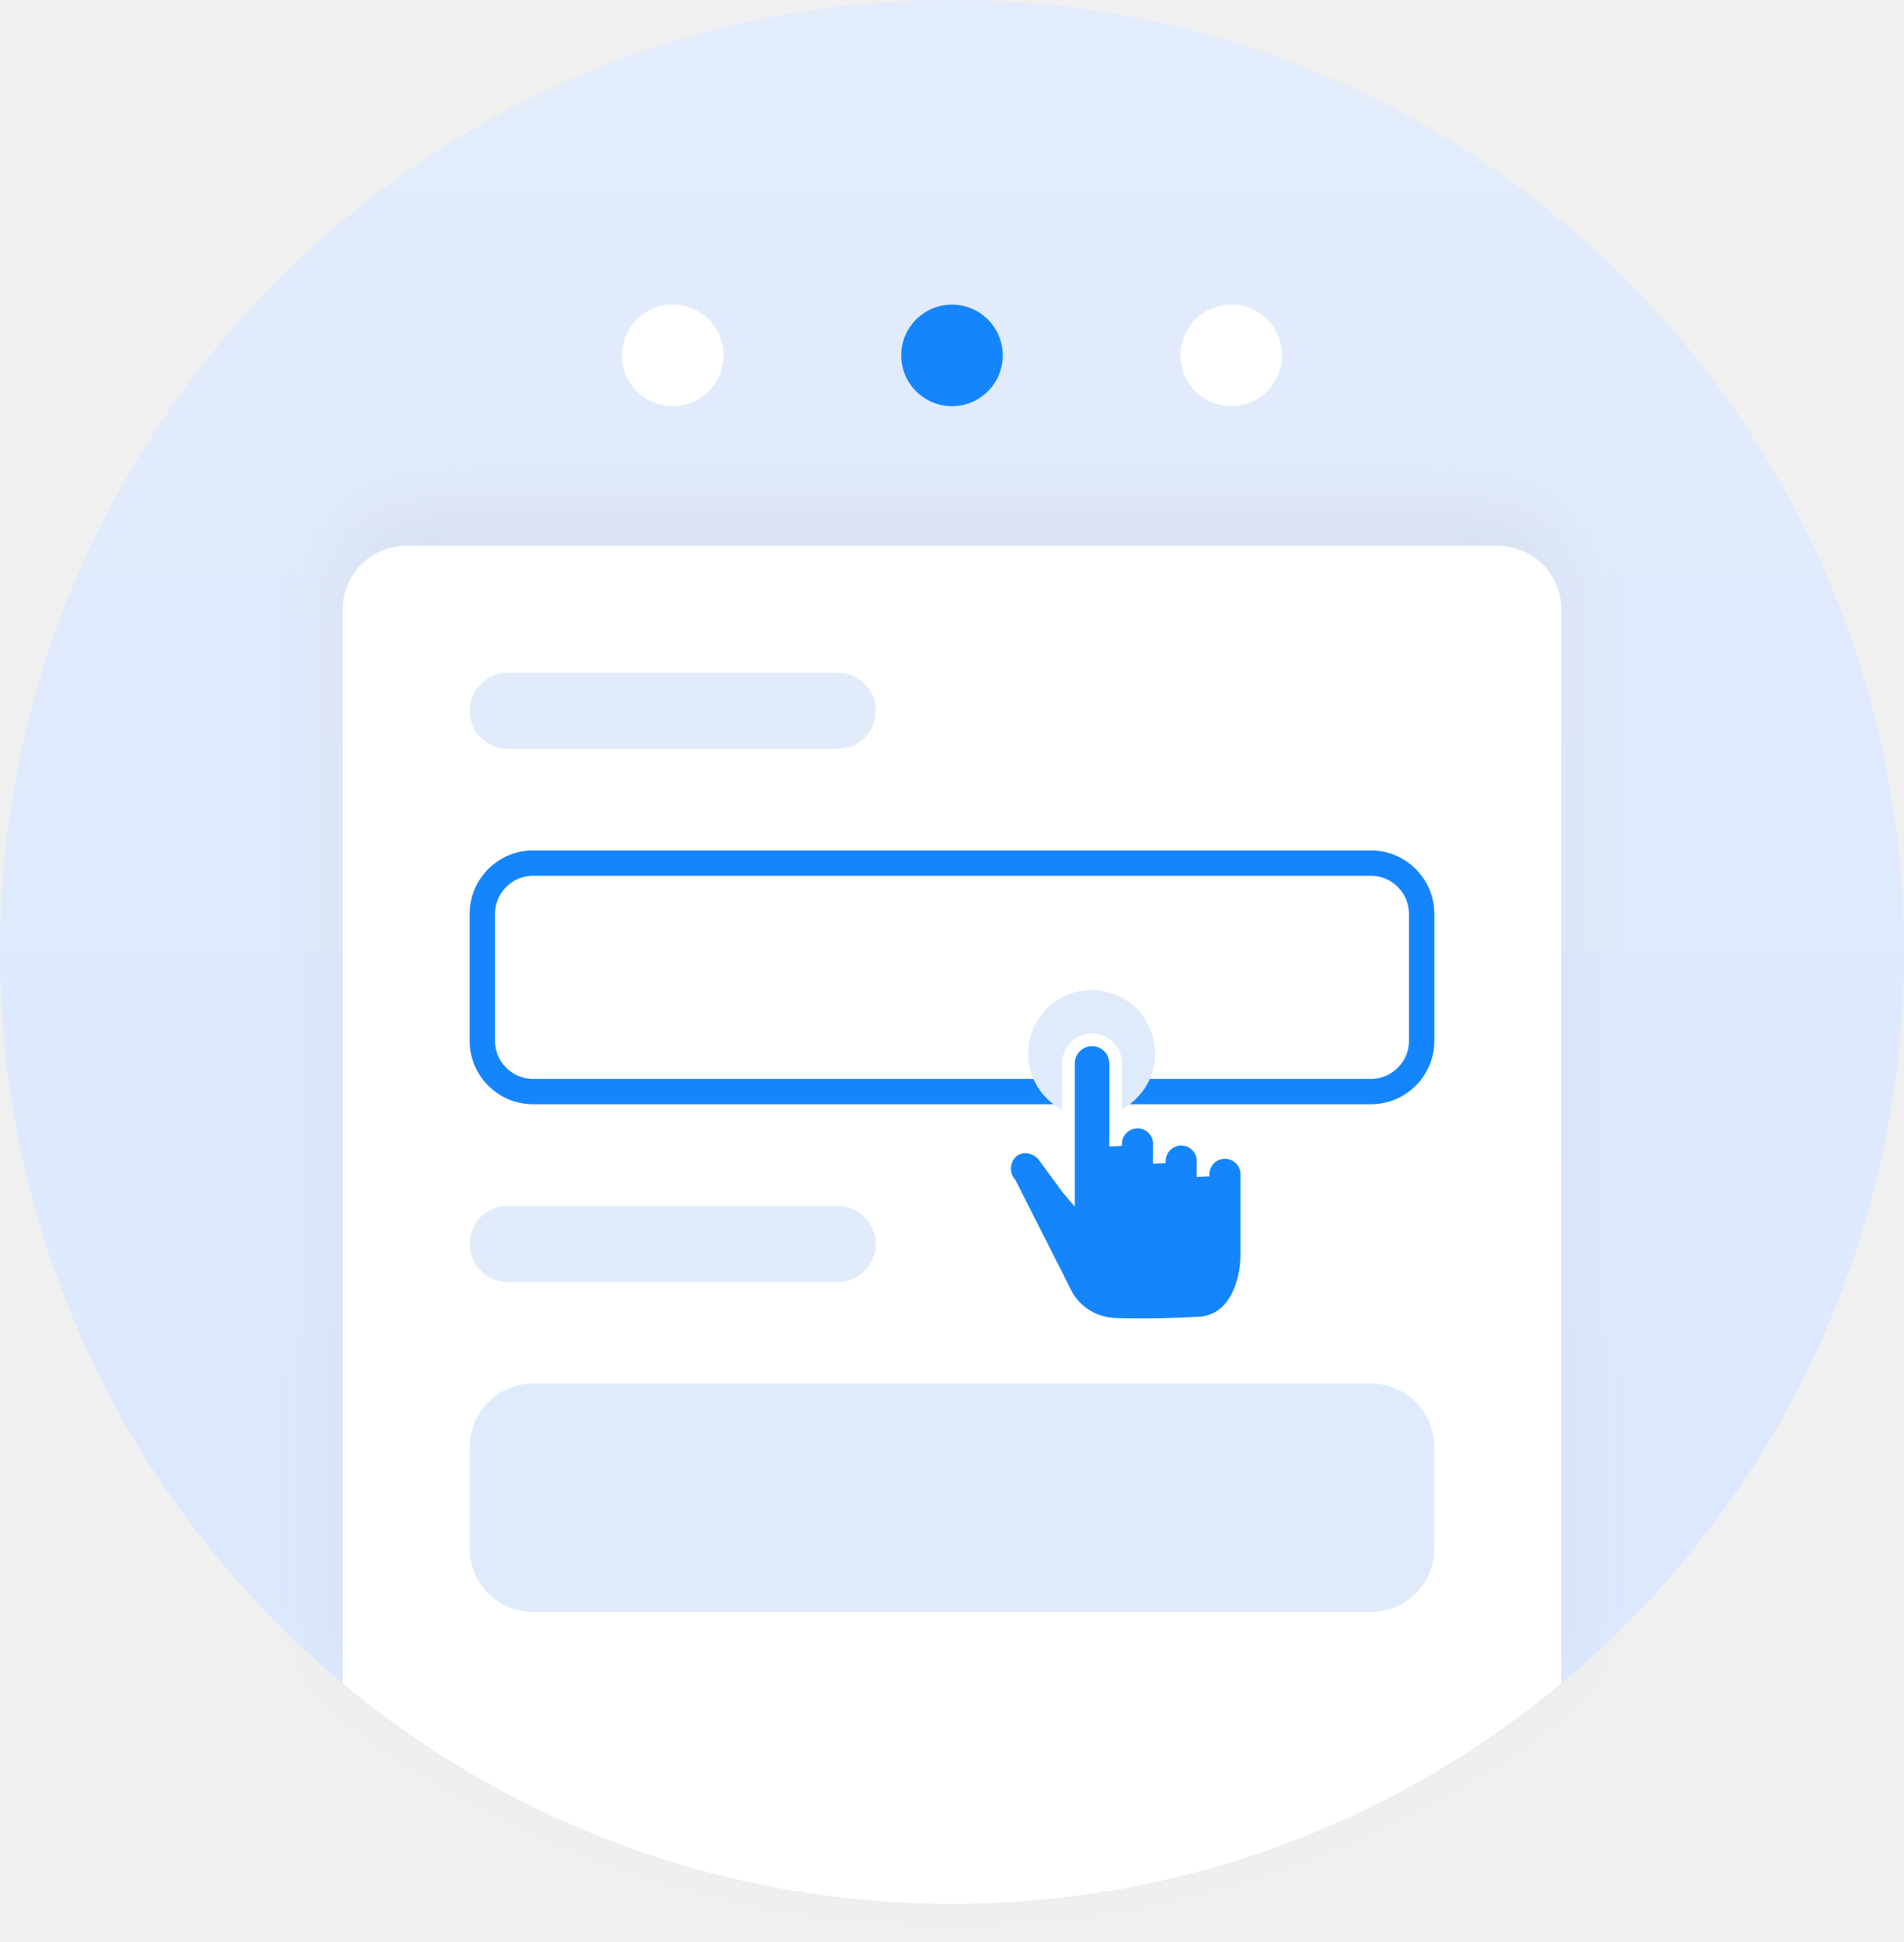
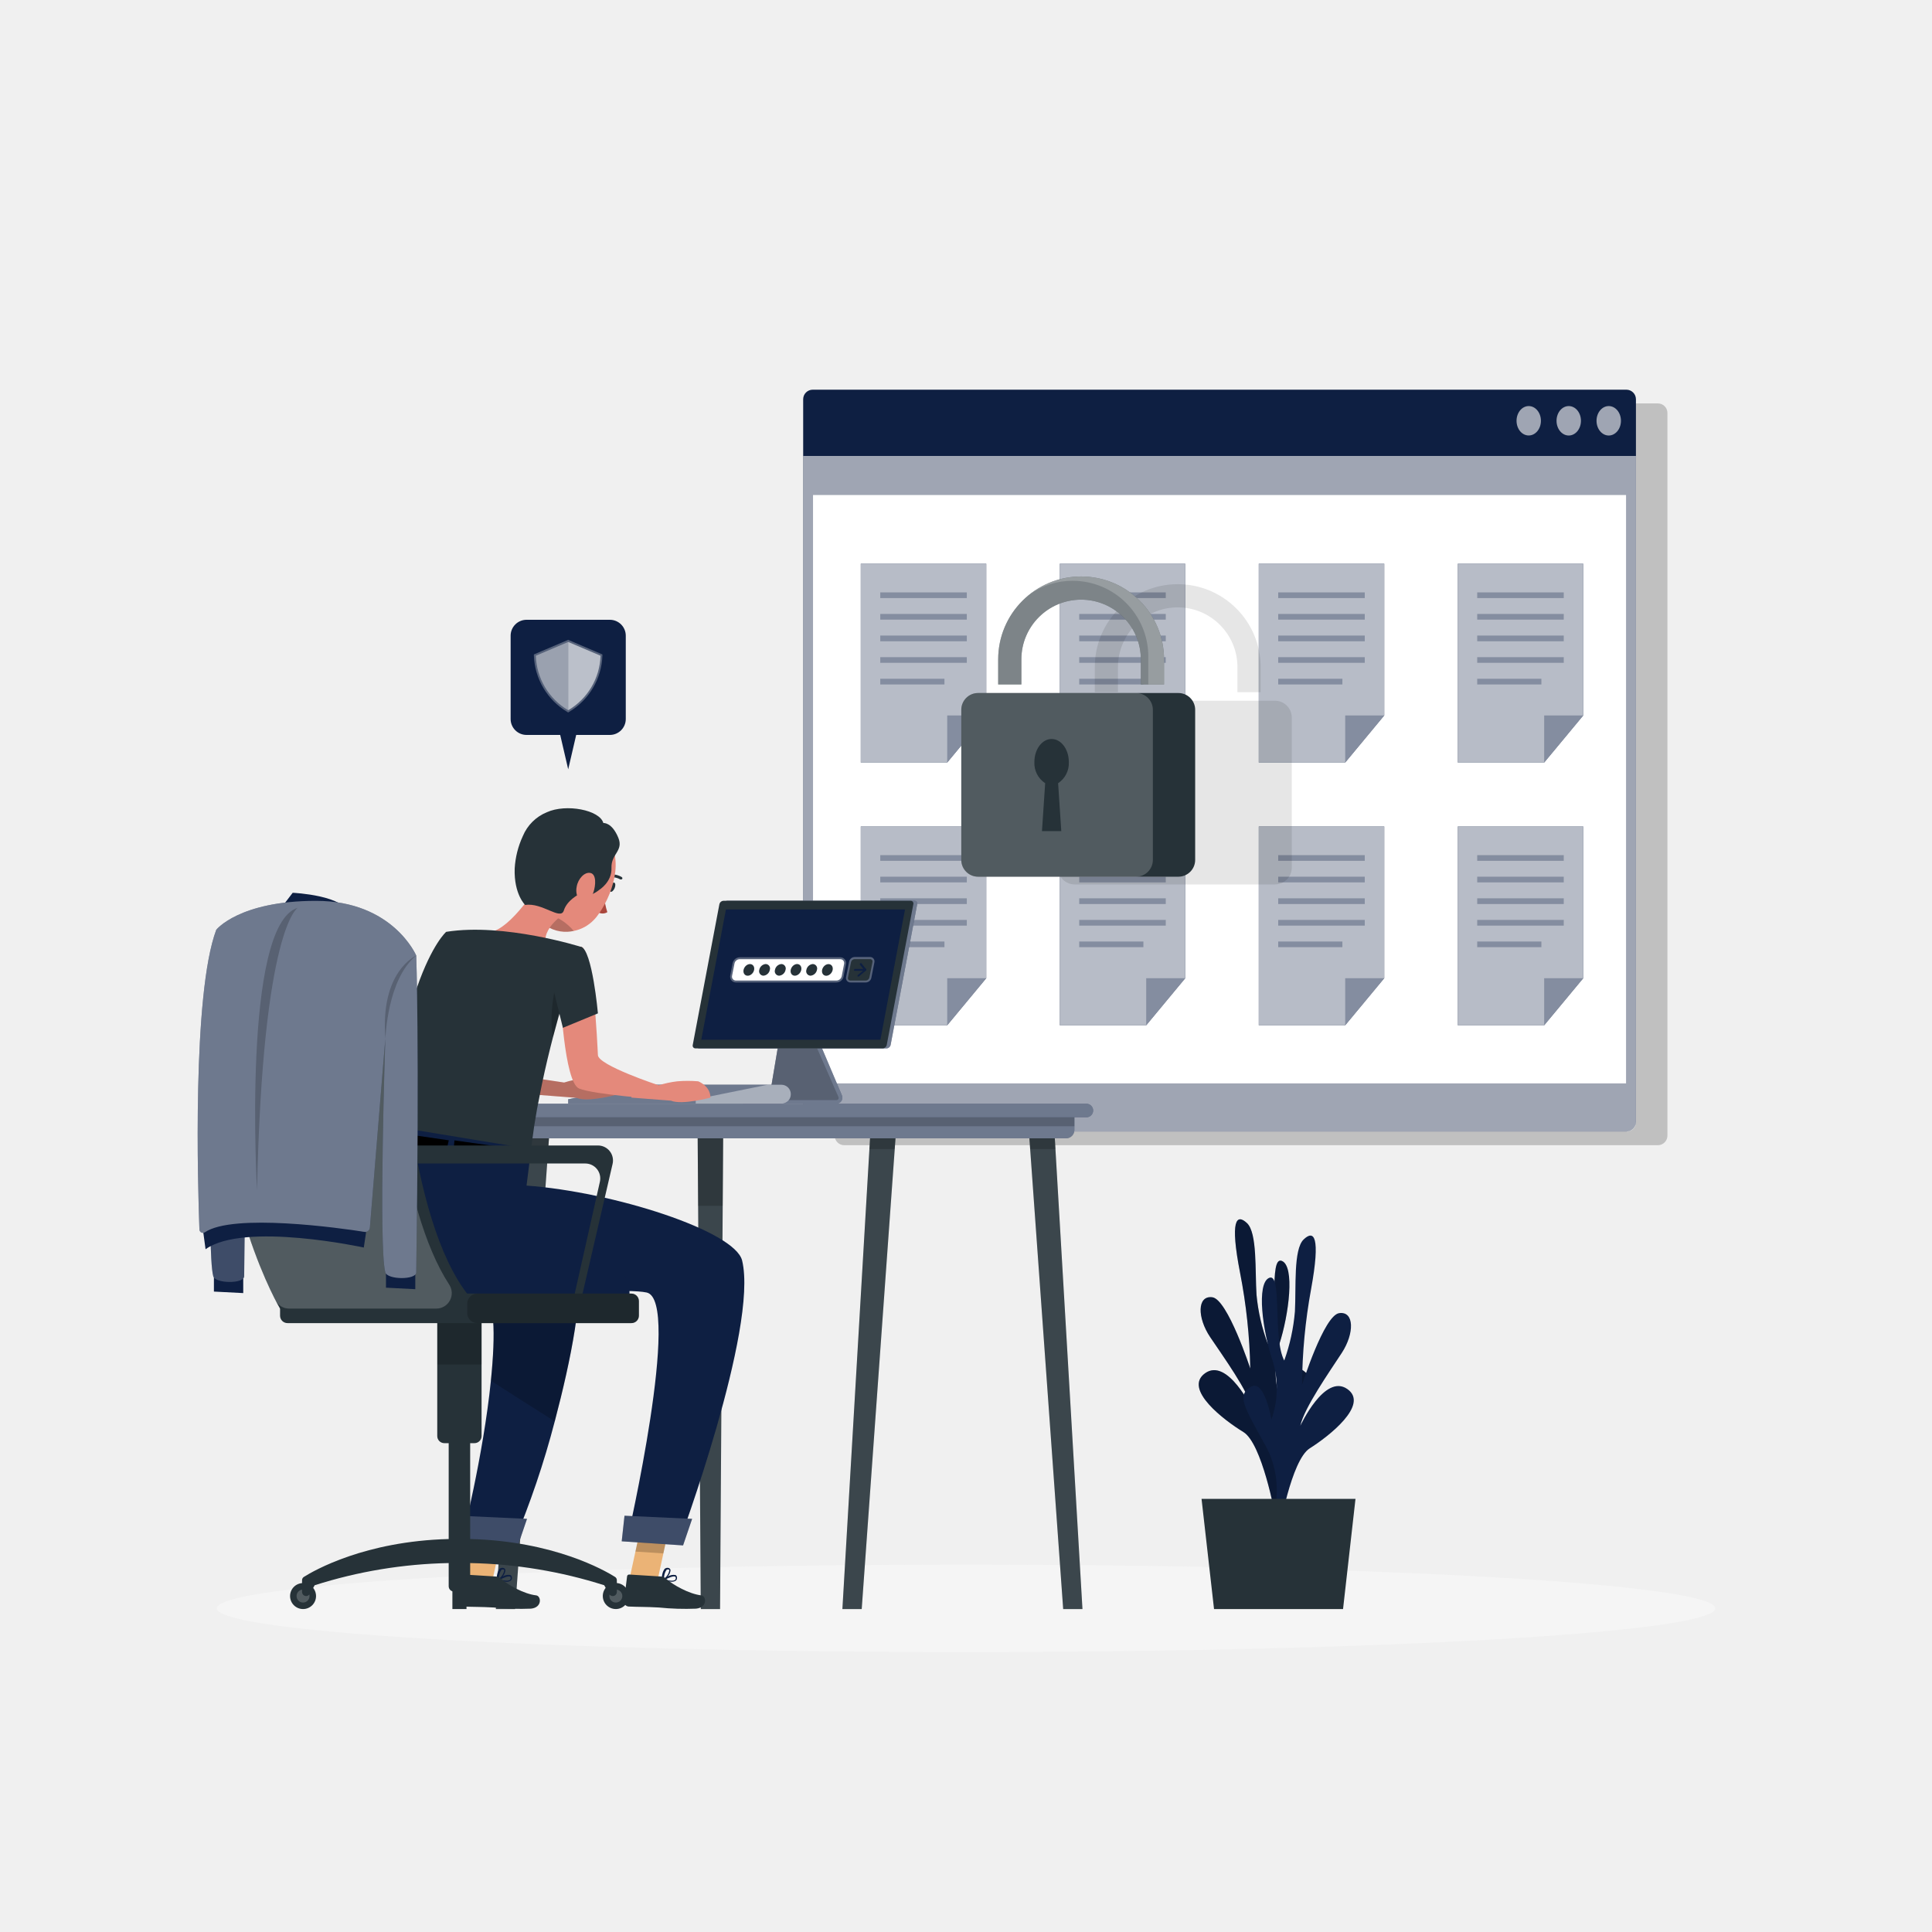
- <svg xmlns="http://www.w3.org/2000/svg" width="150" height="153" viewBox="0 0 150 153" fill="none">
-   <path d="M75 150C116.421 150 150 116.421 150 75C150 33.579 116.421 0 75 0C33.579 0 0 33.579 0 75C0 116.421 33.579 150 75 150Z" fill="url(#paint0_linear_1_259)" />
-   <g filter="url(#filter0_d_1_259)">
-     <mask id="mask0_1_259" style="mask-type:alpha" maskUnits="userSpaceOnUse" x="0" y="0" width="150" height="150">
-       <path d="M75 150C116.421 150 150 116.421 150 75C150 33.579 116.421 0 75 0C33.579 0 0 33.579 0 75C0 116.421 33.579 150 75 150Z" fill="url(#paint1_linear_1_259)" />
-     </mask>
-     <g mask="url(#mask0_1_259)">
-       <path d="M118 43H32C29.239 43 27 45.239 27 48V153C27 155.761 29.239 158 32 158H118C120.761 158 123 155.761 123 153V48C123 45.239 120.761 43 118 43Z" fill="white" />
+ <svg xmlns="http://www.w3.org/2000/svg" viewBox="0 0 500 500">
+   <g id="freepik--Shadow--inject-41">
+     <ellipse id="freepik--path--inject-41" cx="250" cy="416.24" rx="193.89" ry="11.32" style="fill:#f5f5f5" />
+   </g>
+   <g id="freepik--Plant--inject-41">
+     <path d="M332.47,391.23s-5-10.8.7-21.46,7.3-13.16,3.7-15.34S331.6,363,331.6,363a24,24,0,0,1-.53-15.07c2.51-7.71,4.09-20.26.66-21.61s-.65,15.66-3.63,21.46a49.82,49.82,0,0,1-2.91-12.64c-.41-6.19.23-16.08-2.48-18.61s-4.44-.79-1.78,12.88a142.9,142.9,0,0,1,2.64,24.76s-5.87-17.92-9.82-18.44-3.94,5.28-.56,10.31,9.89,14.05,10.95,18.69c0,0-6.45-13.48-12.25-9.35s5.05,12.28,9.89,15.22,8.2,21.39,8.2,21.39Z" style="fill:#0E1F42" />
+     <path d="M332.47,391.23s-5-10.8.7-21.46,7.3-13.16,3.7-15.34S331.6,363,331.6,363a24,24,0,0,1-.53-15.07c2.51-7.71,4.09-20.26.66-21.61s-.65,15.66-3.63,21.46a49.82,49.82,0,0,1-2.91-12.64c-.41-6.19.23-16.08-2.48-18.61s-4.44-.79-1.78,12.88a142.9,142.9,0,0,1,2.64,24.76s-5.87-17.92-9.82-18.44-3.94,5.28-.56,10.31,9.89,14.05,10.95,18.69c0,0-6.45-13.48-12.25-9.35s5.05,12.28,9.89,15.22,8.2,21.39,8.2,21.39Z" style="opacity:0.2;isolation:isolate" />
+     <path d="M328.56,395.66s4.82-10.88-1-21.44-7.46-13.06-3.88-15.29,5.36,8.44,5.36,8.44a24,24,0,0,0,.35-15.08c-2.6-7.66-4.33-20.19-.91-21.59s.84,15.65,3.88,21.4a49.65,49.65,0,0,0,2.76-12.69c.34-6.19-.42-16.07,2.26-18.64s4.43-.85,1.93,12.85a142.37,142.37,0,0,0-2.34,24.8s5.66-18,9.6-18.58,4,5.22.68,10.3-9.71,14.2-10.73,18.85c0,0,6.29-13.58,12.14-9.53s-4.9,12.35-9.7,15.37-7.94,21.51-7.94,21.51Z" style="fill:#0E1F42" />
+     <polygon points="350.8 387.91 310.96 387.91 314.19 416.42 347.58 416.42 350.8 387.91" style="fill:#263238" />
+   </g>
+   <g id="freepik--Window--inject-41">
+     <rect x="216.01" y="104.4" width="215.52" height="191.98" rx="2.48" style="opacity:0.2;isolation:isolate" />
+     <rect x="207.86" y="100.85" width="215.52" height="191.98" rx="2.48" style="fill:#0E1F42" />
+     <path d="M207.86,118V290.36a2.3,2.3,0,0,0,2,2.48H421.32a2.3,2.3,0,0,0,2.06-2.48V118Z" style="fill:#fff;opacity:0.6" />
+     <rect x="210.41" y="128.11" width="210.41" height="152.27" style="fill:#fff" />
+     <ellipse cx="416.34" cy="108.9" rx="3.16" ry="3.81" style="fill:#fff;opacity:0.6" />
+     <ellipse cx="405.99" cy="108.9" rx="3.16" ry="3.81" style="fill:#fff;opacity:0.6" />
+     <path d="M398.79,108.9c0,2.1-1.41,3.8-3.16,3.8s-3.15-1.7-3.15-3.8,1.41-3.81,3.15-3.81S398.79,106.79,398.79,108.9Z" style="fill:#fff;opacity:0.6" />
+     <polygon points="255.24 145.89 255.24 185.16 245.14 197.34 222.77 197.34 222.77 145.89 255.24 145.89" style="fill:#0E1F42" />
+     <polygon points="255.24 145.89 255.24 185.16 245.14 197.34 222.77 197.34 222.77 145.89 255.24 145.89" style="fill:#fff;opacity:0.7" />
+     <polygon points="255.24 185.16 245.14 197.34 245.14 185.16 255.24 185.16" style="fill:#0E1F42;opacity:0.3" />
+     <rect x="227.81" y="153.31" width="22.4" height="1.47" style="fill:#0E1F42;opacity:0.3" />
+     <rect x="227.81" y="158.89" width="22.4" height="1.47" style="fill:#0E1F42;opacity:0.3" />
+     <rect x="227.81" y="164.48" width="22.4" height="1.48" style="fill:#0E1F42;opacity:0.3" />
+     <rect x="227.81" y="170.07" width="22.4" height="1.47" style="fill:#0E1F42;opacity:0.3" />
+     <rect x="227.81" y="175.66" width="16.61" height="1.48" style="fill:#0E1F42;opacity:0.3" />
+     <polygon points="306.74 145.89 306.74 185.16 296.64 197.34 274.27 197.34 274.27 145.89 306.74 145.89" style="fill:#0E1F42" />
+     <polygon points="306.74 145.89 306.74 185.16 296.64 197.34 274.27 197.34 274.27 145.89 306.74 145.89" style="fill:#fff;opacity:0.7" />
+     <polygon points="306.74 185.16 296.64 197.34 296.64 185.16 306.74 185.16" style="fill:#0E1F42;opacity:0.3" />
+     <rect x="279.3" y="153.31" width="22.4" height="1.47" style="fill:#0E1F42;opacity:0.3" />
+     <rect x="279.3" y="158.89" width="22.4" height="1.47" style="fill:#0E1F42;opacity:0.3" />
+     <rect x="279.3" y="164.48" width="22.4" height="1.48" style="fill:#0E1F42;opacity:0.3" />
+     <rect x="279.3" y="170.07" width="22.4" height="1.47" style="fill:#0E1F42;opacity:0.3" />
+     <rect x="279.3" y="175.66" width="16.61" height="1.48" style="fill:#0E1F42;opacity:0.3" />
+     <polygon points="358.24 145.89 358.24 185.16 348.14 197.34 325.77 197.34 325.77 145.89 358.24 145.89" style="fill:#0E1F42" />
+     <polygon points="358.24 145.89 358.24 185.16 348.14 197.34 325.77 197.34 325.77 145.89 358.24 145.89" style="fill:#fff;opacity:0.7" />
+     <polygon points="358.24 185.16 348.14 197.34 348.14 185.16 358.24 185.16" style="fill:#0E1F42;opacity:0.3" />
+     <rect x="330.8" y="153.31" width="22.4" height="1.47" style="fill:#0E1F42;opacity:0.3" />
+     <rect x="330.8" y="158.89" width="22.4" height="1.47" style="fill:#0E1F42;opacity:0.3" />
+     <rect x="330.8" y="164.48" width="22.4" height="1.48" style="fill:#0E1F42;opacity:0.3" />
+     <rect x="330.8" y="170.07" width="22.4" height="1.47" style="fill:#0E1F42;opacity:0.3" />
+     <rect x="330.8" y="175.66" width="16.61" height="1.48" style="fill:#0E1F42;opacity:0.3" />
+     <polygon points="409.74 145.89 409.74 185.16 399.63 197.34 377.27 197.34 377.27 145.89 409.74 145.89" style="fill:#0E1F42" />
+     <polygon points="409.74 145.89 409.74 185.16 399.63 197.34 377.27 197.34 377.27 145.89 409.74 145.89" style="fill:#fff;opacity:0.7" />
+     <polygon points="409.74 185.16 399.63 197.34 399.63 185.16 409.74 185.16" style="fill:#0E1F42;opacity:0.3" />
+     <rect x="382.3" y="153.31" width="22.4" height="1.47" style="fill:#0E1F42;opacity:0.3" />
+     <rect x="382.3" y="158.89" width="22.4" height="1.47" style="fill:#0E1F42;opacity:0.3" />
+     <rect x="382.3" y="164.48" width="22.4" height="1.48" style="fill:#0E1F42;opacity:0.3" />
+     <rect x="382.3" y="170.07" width="22.4" height="1.47" style="fill:#0E1F42;opacity:0.3" />
+     <rect x="382.3" y="175.66" width="16.61" height="1.48" style="fill:#0E1F42;opacity:0.3" />
+     <polygon points="255.24 213.89 255.24 253.16 245.14 265.34 222.77 265.34 222.77 213.89 255.24 213.89" style="fill:#0E1F42" />
+     <polygon points="255.24 213.89 255.24 253.16 245.14 265.34 222.77 265.34 222.77 213.89 255.24 213.89" style="fill:#fff;opacity:0.7" />
+     <polygon points="255.24 253.16 245.14 265.34 245.14 253.16 255.24 253.16" style="fill:#0E1F42;opacity:0.3" />
+     <rect x="227.81" y="221.31" width="22.4" height="1.47" style="fill:#0E1F42;opacity:0.3" />
+     <rect x="227.81" y="226.89" width="22.4" height="1.47" style="fill:#0E1F42;opacity:0.3" />
+     <rect x="227.81" y="232.48" width="22.4" height="1.48" style="fill:#0E1F42;opacity:0.3" />
+     <rect x="227.81" y="238.07" width="22.4" height="1.48" style="fill:#0E1F42;opacity:0.3" />
+     <rect x="227.81" y="243.66" width="16.61" height="1.47" style="fill:#0E1F42;opacity:0.3" />
+     <polygon points="306.74 213.89 306.74 253.16 296.64 265.34 274.27 265.34 274.27 213.89 306.74 213.89" style="fill:#0E1F42" />
+     <polygon points="306.74 213.89 306.74 253.16 296.64 265.34 274.27 265.34 274.27 213.89 306.74 213.89" style="fill:#fff;opacity:0.7" />
+     <polygon points="306.74 253.16 296.64 265.34 296.64 253.16 306.74 253.16" style="fill:#0E1F42;opacity:0.3" />
+     <rect x="279.3" y="221.31" width="22.4" height="1.47" style="fill:#0E1F42;opacity:0.3" />
+     <rect x="279.3" y="226.89" width="22.4" height="1.47" style="fill:#0E1F42;opacity:0.3" />
+     <rect x="279.3" y="232.48" width="22.4" height="1.48" style="fill:#0E1F42;opacity:0.3" />
+     <rect x="279.3" y="238.07" width="22.4" height="1.48" style="fill:#0E1F42;opacity:0.3" />
+     <rect x="279.3" y="243.66" width="16.61" height="1.47" style="fill:#0E1F42;opacity:0.3" />
+     <polygon points="358.24 213.89 358.24 253.16 348.14 265.34 325.77 265.34 325.77 213.89 358.24 213.89" style="fill:#0E1F42" />
+     <polygon points="358.24 213.89 358.24 253.16 348.14 265.34 325.77 265.34 325.77 213.89 358.24 213.89" style="fill:#fff;opacity:0.7" />
+     <polygon points="358.24 253.16 348.14 265.34 348.14 253.16 358.24 253.16" style="fill:#0E1F42;opacity:0.3" />
+     <rect x="330.8" y="221.31" width="22.4" height="1.47" style="fill:#0E1F42;opacity:0.3" />
+     <rect x="330.8" y="226.89" width="22.4" height="1.47" style="fill:#0E1F42;opacity:0.3" />
+     <rect x="330.8" y="232.48" width="22.4" height="1.48" style="fill:#0E1F42;opacity:0.3" />
+     <rect x="330.8" y="238.07" width="22.4" height="1.48" style="fill:#0E1F42;opacity:0.3" />
+     <rect x="330.8" y="243.66" width="16.61" height="1.47" style="fill:#0E1F42;opacity:0.3" />
+     <polygon points="409.74 213.89 409.74 253.16 399.63 265.34 377.27 265.34 377.27 213.89 409.74 213.89" style="fill:#0E1F42" />
+     <polygon points="409.74 213.89 409.74 253.16 399.63 265.34 377.27 265.34 377.27 213.89 409.74 213.89" style="fill:#fff;opacity:0.7" />
+     <polygon points="409.74 253.16 399.63 265.34 399.63 253.16 409.74 253.16" style="fill:#0E1F42;opacity:0.3" />
+     <rect x="382.3" y="221.31" width="22.4" height="1.47" style="fill:#0E1F42;opacity:0.3" />
+     <rect x="382.3" y="226.89" width="22.4" height="1.47" style="fill:#0E1F42;opacity:0.3" />
+     <rect x="382.3" y="232.48" width="22.4" height="1.48" style="fill:#0E1F42;opacity:0.3" />
+     <rect x="382.3" y="238.07" width="22.4" height="1.48" style="fill:#0E1F42;opacity:0.3" />
+     <rect x="382.3" y="243.66" width="16.61" height="1.47" style="fill:#0E1F42;opacity:0.3" />
+   </g>
+   <g id="freepik--Padlock--inject-41">
+     <rect x="273.78" y="181.35" width="60.53" height="47.54" rx="4.35" style="opacity:0.1;isolation:isolate" />
+     <g style="opacity:0.1;isolation:isolate">
+       <path d="M326.25,179.14h-6v-6.49a15.46,15.46,0,1,0-30.92,0v6.49h-6v-6.49a21.46,21.46,0,1,1,42.92,0Z" />
    </g>
-   </g>
-   <path d="M66 53H40C38.343 53 37 54.343 37 56C37 57.657 38.343 59 40 59H66C67.657 59 69 57.657 69 56C69 54.343 67.657 53 66 53Z" fill="#E1EBFA" />
-   <path d="M66 95H40C38.343 95 37 96.343 37 98C37 99.657 38.343 101 40 101H66C67.657 101 69 99.657 69 98C69 96.343 67.657 95 66 95Z" fill="#E1EBFA" />
-   <path d="M108 68H42C39.791 68 38 69.791 38 72V82C38 84.209 39.791 86 42 86H108C110.209 86 112 84.209 112 82V72C112 69.791 110.209 68 108 68Z" stroke="#1485FD" stroke-width="2" />
-   <path d="M108 109H42C39.239 109 37 111.239 37 114V122C37 124.761 39.239 127 42 127H108C110.761 127 113 124.761 113 122V114C113 111.239 110.761 109 108 109Z" fill="#DFEAFB" />
-   <path d="M53 32C55.209 32 57 30.209 57 28C57 25.791 55.209 24 53 24C50.791 24 49 25.791 49 28C49 30.209 50.791 32 53 32Z" fill="white" />
-   <path d="M75 32C77.209 32 79 30.209 79 28C79 25.791 77.209 24 75 24C72.791 24 71 25.791 71 28C71 30.209 72.791 32 75 32Z" fill="#1485FD" />
-   <path d="M97 32C99.209 32 101 30.209 101 28C101 25.791 99.209 24 97 24C94.791 24 93 25.791 93 28C93 30.209 94.791 32 97 32Z" fill="white" />
-   <path d="M86 88C88.761 88 91 85.761 91 83C91 80.239 88.761 78 86 78C83.239 78 81 80.239 81 83C81 85.761 83.239 88 86 88Z" fill="#DFEAFB" />
-   <path d="M89.907 104.37C89.107 104.37 88.36 104.37 87.68 104.327C86.842 104.27 86.037 103.984 85.351 103.499C84.666 103.014 84.128 102.349 83.796 101.578L79.577 93.24C79.268 92.88 79.113 92.412 79.147 91.938C79.181 91.464 79.401 91.023 79.759 90.711C80.052 90.475 80.418 90.349 80.794 90.352C81.071 90.36 81.343 90.428 81.591 90.551C81.839 90.675 82.057 90.85 82.231 91.066L84.147 93.681L84.176 93.715V83.78C84.176 83.287 84.372 82.814 84.72 82.466C85.069 82.117 85.542 81.921 86.034 81.921C86.527 81.921 87 82.117 87.349 82.466C87.697 82.814 87.893 83.287 87.893 83.78V90.28C87.871 90.041 87.9 89.8 87.977 89.572C88.053 89.345 88.177 89.135 88.339 88.958C88.501 88.781 88.698 88.639 88.918 88.543C89.137 88.446 89.375 88.396 89.615 88.396C89.855 88.396 90.093 88.446 90.312 88.543C90.532 88.639 90.729 88.781 90.891 88.958C91.053 89.135 91.177 89.345 91.253 89.572C91.33 89.8 91.359 90.041 91.337 90.28V91.635C91.315 91.396 91.344 91.155 91.421 90.927C91.497 90.7 91.621 90.49 91.783 90.313C91.945 90.136 92.142 89.994 92.362 89.897C92.581 89.801 92.819 89.751 93.059 89.751C93.299 89.751 93.537 89.801 93.756 89.897C93.976 89.994 94.173 90.136 94.335 90.313C94.497 90.49 94.621 90.7 94.697 90.927C94.774 91.155 94.803 91.396 94.781 91.635V92.679C94.759 92.44 94.788 92.199 94.865 91.971C94.941 91.744 95.065 91.534 95.227 91.357C95.389 91.18 95.586 91.038 95.806 90.942C96.025 90.845 96.263 90.795 96.503 90.795C96.743 90.795 96.981 90.845 97.2 90.942C97.42 91.038 97.617 91.18 97.779 91.357C97.941 91.534 98.065 91.744 98.141 91.971C98.218 92.199 98.247 92.44 98.225 92.679V99.016C98.191 100.965 97.31 104.251 94.211 104.251C93.986 104.261 92.08 104.371 89.911 104.371L89.907 104.37Z" fill="#1485FD" stroke="white" />
-   <defs>
-     <filter id="filter0_d_1_259" x="21" y="34" width="108" height="119" filterUnits="userSpaceOnUse" color-interpolation-filters="sRGB">
-       <feFlood flood-opacity="0" result="BackgroundImageFix" />
-       <feColorMatrix in="SourceAlpha" type="matrix" values="0 0 0 0 0 0 0 0 0 0 0 0 0 0 0 0 0 0 127 0" result="hardAlpha" />
-       <feOffset dy="-3" />
-       <feGaussianBlur stdDeviation="3" />
-       <feColorMatrix type="matrix" values="0 0 0 0 0.788 0 0 0 0 0.804 0 0 0 0 0.851 0 0 0 0.349 0" />
-       <feBlend mode="normal" in2="BackgroundImageFix" result="effect1_dropShadow_1_259" />
-       <feBlend mode="normal" in="SourceGraphic" in2="effect1_dropShadow_1_259" result="shape" />
-     </filter>
-     <linearGradient id="paint0_linear_1_259" x1="75" y1="0" x2="75" y2="150" gradientUnits="userSpaceOnUse">
-       <stop stop-color="#E3ECFA" />
-       <stop offset="1" stop-color="#DAE7FF" />
-     </linearGradient>
-     <linearGradient id="paint1_linear_1_259" x1="75" y1="0" x2="75" y2="150" gradientUnits="userSpaceOnUse">
-       <stop stop-color="#E3ECFA" />
-       <stop offset="1" stop-color="#DAE7FF" />
-     </linearGradient>
-   </defs>
+     <rect x="248.78" y="179.35" width="60.53" height="47.54" rx="4.35" style="fill:#263238" />
+     <rect x="248.78" y="179.35" width="49.58" height="47.54" rx="4.35" style="fill:#fff;opacity:0.2" />
+     <path d="M276.61,197.19c0-3.28-2-5.94-4.46-5.94s-4.45,2.66-4.45,5.94a6.16,6.16,0,0,0,2.79,5.5l-.83,12.4h5l-.82-12.4A6.18,6.18,0,0,0,276.61,197.19Z" style="fill:#263238" />
+     <path d="M301.25,177.14h-6v-6.49a15.46,15.46,0,1,0-30.92,0v6.49h-6v-6.49a21.46,21.46,0,1,1,42.92,0Z" style="fill:#263238" />
+     <g style="opacity:0.4">
+       <path d="M301.25,177.14h-6v-6.49a15.46,15.46,0,1,0-30.92,0v6.49h-6v-6.49a21.46,21.46,0,1,1,42.92,0Z" style="fill:#fff" />
+     </g>
+     <path d="M301.25,170.65v6.49h-4.07v-7.23a19.6,19.6,0,0,0-19.61-19.6,19.07,19.07,0,0,0-11,3.45,21.44,21.44,0,0,1,34.67,16.89Z" style="fill:#fff;opacity:0.2" />
+   </g>
+   <g id="freepik--Desk--inject-41">
+     <path d="M216.46,285.63H192.22v-.93h5.47a1.58,1.58,0,0,0,1.54-1.3l2.45-14.58.48-2.87h8.3l7.43,17.52A1.55,1.55,0,0,1,216.46,285.63Z" style="fill:#0E1F42" />
+     <path d="M216.46,285.63H192.22v-.93h5.47a1.58,1.58,0,0,0,1.54-1.3l2.45-14.58.48-2.87h8.3l7.43,17.52A1.55,1.55,0,0,1,216.46,285.63Z" style="fill:#fff;opacity:0.4;isolation:isolate" />
+     <path d="M216.49,284.7h-18.8a1.58,1.58,0,0,0,1.54-1.3l2.45-14.58h8.7L217,283.93A.55.55,0,0,1,216.49,284.7Z" style="opacity:0.2;isolation:isolate" />
+     <path d="M229.49,271.32H181a.71.71,0,0,1-.72-.88L187.18,234a1.12,1.12,0,0,1,1-.88h48.48a.7.7,0,0,1,.71.88l-6.88,36.43A1.12,1.12,0,0,1,229.49,271.32Z" style="fill:#0E1F42" />
+     <path d="M229.49,271.32H181a.71.71,0,0,1-.72-.88L187.18,234a1.12,1.12,0,0,1,1-.88h48.48a.7.7,0,0,1,.71.88l-6.88,36.43A1.12,1.12,0,0,1,229.49,271.32Z" style="fill:#fff;opacity:0.4;isolation:isolate" />
+     <path d="M228.49,271.32H180a.71.71,0,0,1-.72-.88L186.18,234a1.12,1.12,0,0,1,1-.88h48.48a.7.7,0,0,1,.71.88l-6.88,36.43A1.12,1.12,0,0,1,228.49,271.32Z" style="fill:#263238" />
+     <polygon points="227.85 269.08 181.49 269.08 187.87 235.37 234.22 235.37 227.85 269.08" style="fill:#0E1F42" />
+     <path d="M147.05,285.63v-1.14l18.66-3.77h36.51a2.45,2.45,0,0,1,2.45,2.45h0a2.46,2.46,0,0,1-2.45,2.46Z" style="fill:#0E1F42" />
+     <path d="M204.67,283.18a2.45,2.45,0,0,1-.71,1.73,2.48,2.48,0,0,1-1.74.72H147.05V284.5l18.67-3.78h36.5A2.45,2.45,0,0,1,204.67,283.18Z" style="fill:#fff;opacity:0.4;isolation:isolate" />
+     <path d="M204.67,283.18a2.45,2.45,0,0,1-.71,1.73,2.48,2.48,0,0,1-1.74.72H180.05V284.5l18.67-3.78h3.5A2.45,2.45,0,0,1,204.67,283.18Z" style="fill:#fff;opacity:0.4;isolation:isolate" />
+     <polygon points="218.01 416.42 223.01 416.42 231.98 291.48 225.35 291.48 218.01 416.42" style="fill:#263238" />
+     <polygon points="218.01 416.42 223.01 416.42 231.54 297.68 231.98 291.68 225.35 291.68 225 297.68 218.01 416.42" style="fill:#fff;opacity:0.1;isolation:isolate" />
+     <polygon points="225 297.38 231.54 297.38 231.98 291.68 225.35 291.68 225 297.38" style="opacity:0.2;isolation:isolate" />
+     <polygon points="181.36 416.42 186.35 416.42 187.17 291.48 180.54 291.48 181.36 416.42" style="fill:#263238" />
+     <polygon points="180.54 291.68 180.67 311.84 181.35 416.42 186.35 416.42 187.03 311.84 187.16 291.68 180.54 291.68" style="fill:#fff;opacity:0.1;isolation:isolate" />
+     <polygon points="180.54 291.68 180.67 312.06 187.03 312.06 187.16 291.68 180.54 291.68" style="opacity:0.2;isolation:isolate" />
+     <polygon points="128.33 416.42 133.32 416.42 142.3 291.48 135.67 291.48 128.33 416.42" style="fill:#263238" />
+     <polygon points="128.32 416.42 133.32 416.42 141.86 297.68 142.3 291.68 135.67 291.68 135.31 297.68 128.32 416.42" style="fill:#fff;opacity:0.1;isolation:isolate" />
+     <polygon points="135.31 297.38 141.86 297.38 142.3 291.68 135.67 291.68 135.31 297.38" style="opacity:0.2;isolation:isolate" />
+     <polygon points="275.15 416.42 280.14 416.42 272.8 291.48 266.18 291.48 275.15 416.42" style="fill:#263238" />
+     <polygon points="266.18 291.68 266.62 297.68 275.15 416.42 280.14 416.42 273.16 297.68 272.8 291.68 266.18 291.68" style="fill:#fff;opacity:0.1;isolation:isolate" />
+     <polygon points="272.8 291.68 266.18 291.68 266.62 297.38 273.16 297.38 272.8 291.68" style="opacity:0.2;isolation:isolate" />
+     <path d="M132.58,288.35H275.89a2.16,2.16,0,0,1,2.16,2.16v4.1a0,0,0,0,1,0,0H130.42a0,0,0,0,1,0,0v-4.1A2.16,2.16,0,0,1,132.58,288.35Z" transform="translate(408.47 582.95) rotate(180)" style="fill:#0E1F42" />
+     <path d="M132.58,288.35H275.89a2.16,2.16,0,0,1,2.16,2.16v4.1a0,0,0,0,1,0,0H130.42a0,0,0,0,1,0,0v-4.1A2.16,2.16,0,0,1,132.58,288.35Z" transform="translate(408.47 582.95) rotate(180)" style="fill:#fff;opacity:0.4;isolation:isolate" />
+     <rect x="130.42" y="288.35" width="147.64" height="3.13" transform="translate(408.47 579.82) rotate(180)" style="opacity:0.2;isolation:isolate" />
+     <path d="M127.32,289.16H281.15a1.76,1.76,0,0,0,1.76-1.76h0a1.76,1.76,0,0,0-1.76-1.76H127.32a1.76,1.76,0,0,0-1.76,1.76h0A1.76,1.76,0,0,0,127.32,289.16Z" style="fill:#0E1F42" />
+     <path d="M127.32,289.16H281.15a1.76,1.76,0,0,0,1.76-1.76h0a1.76,1.76,0,0,0-1.76-1.76H127.32a1.76,1.76,0,0,0-1.76,1.76h0A1.76,1.76,0,0,0,127.32,289.16Z" style="fill:#fff;opacity:0.4;isolation:isolate" />
+     <path d="M190.44,254.26a1.5,1.5,0,0,1-1.46-1.78l.62-3.19a1.93,1.93,0,0,1,1.88-1.55h26a1.47,1.47,0,0,1,1.15.55,1.44,1.44,0,0,1,.31,1.23l-.62,3.19a1.91,1.91,0,0,1-1.87,1.55Z" style="fill:#fff;opacity:0.3;isolation:isolate" />
+     <path d="M216.45,253.76h-26a1,1,0,0,1-1-1.18l.63-3.2a1.4,1.4,0,0,1,1.38-1.14h26a1,1,0,0,1,1,1.18l-.62,3.2A1.41,1.41,0,0,1,216.45,253.76Z" style="fill:#fff" />
+     <ellipse cx="193.8" cy="251" rx="1.61" ry="1.28" transform="translate(-122.96 265.96) rotate(-55.03)" style="fill:#263238" />
+     <path d="M199.23,251a1.84,1.84,0,0,1-1.66,1.51A1.16,1.16,0,0,1,196.5,251a1.85,1.85,0,0,1,1.66-1.51A1.15,1.15,0,0,1,199.23,251Z" style="fill:#263238" />
+     <path d="M203.3,251a1.85,1.85,0,0,1-1.66,1.51,1.16,1.16,0,0,1-1.08-1.51,1.86,1.86,0,0,1,1.67-1.51A1.16,1.16,0,0,1,203.3,251Z" style="fill:#263238" />
+     <ellipse cx="206" cy="251" rx="1.61" ry="1.28" transform="translate(-117.75 275.95) rotate(-55.03)" style="fill:#263238" />
+     <path d="M211.43,251a1.86,1.86,0,0,1-1.67,1.51,1.16,1.16,0,0,1-1.07-1.51,1.86,1.86,0,0,1,1.66-1.51A1.16,1.16,0,0,1,211.43,251Z" style="fill:#263238" />
+     <ellipse cx="214.12" cy="251" rx="1.61" ry="1.28" transform="translate(-114.28 282.62) rotate(-55.03)" style="fill:#263238" />
+     <path d="M220.08,254.26a1.12,1.12,0,0,1-.88-.41,1.14,1.14,0,0,1-.23-1l.79-4a1.49,1.49,0,0,1,1.42-1.18h4a1.12,1.12,0,0,1,.88.41,1.14,1.14,0,0,1,.23,1l-.79,4a1.49,1.49,0,0,1-1.42,1.18Z" style="fill:#fff;opacity:0.3;isolation:isolate" />
+     <path d="M220.08,253.76h4A1,1,0,0,0,225,253l.79-4a.62.62,0,0,0-.62-.78h-4a1,1,0,0,0-.93.78l-.79,4A.62.62,0,0,0,220.08,253.76Z" style="fill:#263238" />
+     <path d="M222.11,252.75a.2.2,0,0,1-.16-.07.27.27,0,0,1,.07-.36l1.59-1.32-1.06-1.32a.26.26,0,0,1,.07-.36.26.26,0,0,1,.35,0l1.2,1.5a.26.26,0,0,1-.07.36l-1.79,1.5A.31.31,0,0,1,222.11,252.75Z" style="fill:#0E1F42" />
+     <path d="M223.91,251.25h-2.7a.2.2,0,0,1-.2-.25.32.32,0,0,1,.3-.25H224a.2.2,0,0,1,.2.25A.32.32,0,0,1,223.91,251.25Z" style="fill:#0E1F42" />
+   </g>
+   <g id="freepik--speech-bubble--inject-41">
+     <rect x="132.15" y="160.39" width="29.8" height="29.8" rx="4.12" transform="translate(294.1 350.59) rotate(180)" style="fill:#0E1F42" />
+     <polygon points="144.72 189.08 147.05 199.1 149.38 189.08 144.72 189.08" style="fill:#0E1F42" />
+     <path d="M146.79,184.23a17.69,17.69,0,0,1-8.62-14.54v-.32l8.87-3.78,8.86,3.78v.32a17.63,17.63,0,0,1-8.61,14.54l-.26.16Z" style="fill:#fff;opacity:0.3" />
+     <path d="M147.05,166.14l8.37,3.56a17,17,0,0,1-8.37,14.11Z" style="fill:#fff;opacity:0.6" />
+     <path d="M147.05,166.14l-8.38,3.56a17,17,0,0,0,8.38,14.11Z" style="fill:#fff;opacity:0.4" />
+   </g>
+   <g id="freepik--Character--inject-41">
+     <g id="freepik--group--inject-41">
+       <path d="M139,279.11l7,1.05a26.09,26.09,0,0,1,4.88-1.05,32.94,32.94,0,0,1,5.4,0s3.17,1.19,3.17,4.22c0,0-7.39,2-10.22.79L139,283.33Z" style="fill:#e4897b" />
+       <path d="M139,279.11l7,1.05a26.09,26.09,0,0,1,4.88-1.05,32.94,32.94,0,0,1,5.4,0s3.17,1.19,3.17,4.22c0,0-7.39,2-10.22.79L139,283.33Z" style="opacity:0.2;isolation:isolate" />
+       <path d="M156.34,231.84a17.94,17.94,0,0,0,.84,4.23,2.33,2.33,0,0,1-2.44,0Z" style="fill:#aa473d" />
+       <path d="M159.07,229.84c-.27.65-.75,1.07-1.08.93s-.36-.76-.1-1.41.75-1.06,1.08-.93S159.33,229.2,159.07,229.84Z" style="fill:#263238" />
+       <path d="M160.71,227.6a.31.31,0,0,1-.18,0,4.12,4.12,0,0,0-3.55-.3.36.36,0,1,1-.33-.65,4.76,4.76,0,0,1,4.25.33.36.36,0,0,1,.12.5A.34.34,0,0,1,160.71,227.6Z" style="fill:#263238" />
+       <path d="M154.39,237.28c-.23.28-.46.55-.71.8a9.94,9.94,0,0,1-5.19,2.85,11.09,11.09,0,0,1-1.52.2,9.07,9.07,0,0,1-7.23-2.9,8.93,8.93,0,0,1-1.86-3.1c-1.79-4.8,0-8.58,2.59-15.23a9.76,9.76,0,0,1,16.26-3.31C161.91,222.05,158.43,232.08,154.39,237.28Z" style="fill:#e4897b" />
+       <path d="M148.49,240.93a11.09,11.09,0,0,1-1.52.2,9.07,9.07,0,0,1-7.23-2.9,10.68,10.68,0,0,1,2.15-1.67A14,14,0,0,1,148.49,240.93Z" style="opacity:0.2;isolation:isolate" />
+       <path d="M126.93,241.18c.66,4.68,10.9,6.43,10.9,6.43s5,2.3,5.26.3c-2.09-2.42-2.32-4.53-1.6-6.38a9.1,9.1,0,0,1,2.06-3,17.76,17.76,0,0,1,1.49-1.38l-3.13-12.82C139.66,229.23,132,240.48,126.93,241.18Z" style="fill:#e4897b" />
+       <path d="M156.15,213s2.19-.27,3.87,3.81c1.41,3.43-1.92,4.18-1.77,7.83s-3.2,5.68-3.2,5.68-2.8,2.42-5.19,1.11c0,0-3.12,1.53-3.94,4.2s-5.65-2.15-10-1.42c0,0-2.94-2.75-2.72-9.43a23.08,23.08,0,0,1,2.1-8.38,11.38,11.38,0,0,1,6.24-6.2C146.51,207.94,155.22,209.62,156.15,213Z" style="fill:#263238" />
+       <path d="M149.26,229.42a4.6,4.6,0,0,0,.86,3.85c1.06,1.16,2.77-.31,3.46-2.34.6-1.81.81-4.64-.75-5S149.59,227.47,149.26,229.42Z" style="fill:#e4897b" />
+       <path d="M150.36,245.05q-2.15,6-3.84,11.5c-.72,2.28-1.38,4.51-2,6.66q-.76,2.71-1.42,5.26c-.21.82-.42,1.63-.62,2.43-1.1,4.41-2,8.43-2.69,12a158.65,158.65,0,0,0-2.59,16.87L98,294.83c1.36-6.74,2.42-12.63,3.9-19,.82-3.48,1.75-7.1,3-11.07.84-2.85,1.82-5.88,3-9.17,3.94-11.3,7.57-14.43,7.57-14.43C130.46,238.76,150.36,245.05,150.36,245.05Z" style="fill:#263238" />
+       <path d="M163.41,279.84l7,1.05a26.09,26.09,0,0,1,4.88-1.05,33.08,33.08,0,0,1,5.41,0s3.16,1.19,3.16,4.22c0,0-7.38,2-10.22.79l-10.22-.79Z" style="fill:#e4897b" />
+       <polygon points="120.08 409.11 127.39 409.24 131.03 392.39 123.73 392.26 120.08 409.11" style="fill:#ebb376" />
+       <polygon points="123.73 392.26 131.03 392.4 128.95 402.03 121.72 401.55 123.73 392.26" style="opacity:0.2;isolation:isolate" />
+       <path d="M143.57,367.85a229.19,229.19,0,0,1-10.65,31.44l-13.33-1s5.47-21.37,7.45-40.95c1.23-12.08,1.12-22.08-2.42-22.85-2.22-.49-7.43-.48-14.11-.32V309.27c18.73,3.85,37.37,11.1,38.79,16.92C151.28,334.38,147.82,351.72,143.57,367.85Z" style="fill:#0E1F42" />
+       <polygon points="118.17 398.89 134.05 399.95 136.39 393.08 118.89 392.27 118.17 398.89" style="fill:#0E1F42" />
+       <polygon points="118.17 398.89 134.05 399.95 136.39 393.08 118.89 392.27 118.17 398.89" style="fill:#fff;opacity:0.2" />
+       <path d="M128.49,408.88l.15,0s.17.05.19.07,0,0,0,0h.06a8.89,8.89,0,0,0,1.9.38,1.93,1.93,0,0,0,1.39-.27.9.9,0,0,0,.27-.94.68.68,0,0,0-.37-.51,3,3,0,0,0-2,.38,2.64,2.64,0,0,0,.72-1.67.7.7,0,0,0-.62-.56,1.13,1.13,0,0,0-.81.19c-.77.66-.89,2.73-.89,2.85h0Zm.79-.42-.15.08a3.6,3.6,0,0,1,.61-2.23.48.48,0,0,1,.37-.14l.09,0c.24,0,.29.16.3.26A3.45,3.45,0,0,1,129.28,408.46Zm.1.36c.88-.49,2.13-1,2.6-.81a.32.32,0,0,1,.17.25.61.61,0,0,1-.16.6C131.63,409.18,130.67,409.16,129.38,408.82Z" style="fill:#0E1F42" />
+       <path d="M128.32,408l-8.19-.51a.52.52,0,0,0-.57.46h0l-.8,6.45a1.29,1.29,0,0,0,1.19,1.37c2.86.13,4.23.05,7.83.25a67.52,67.52,0,0,0,9.62.3c3-.29,2.67-3.3,1.36-3.44-3.13-.36-7.26-2.65-9.22-4.39A2,2,0,0,0,128.32,408Z" style="fill:#263238" />
+       <path d="M143.57,367.85c-5-3.15-10.81-6.86-16.53-10.53,1.23-12.08,1.12-22.08-2.42-22.85-2.22-.49-7.43-.48-14.11-.32V309.27c18.73,3.85,37.37,11.1,38.79,16.92C151.28,334.38,147.82,351.72,143.57,367.85Z" style="opacity:0.2;isolation:isolate" />
+       <polygon points="162.81 409.11 170.12 409.24 173.76 392.39 166.46 392.26 162.81 409.11" style="fill:#ebb376" />
+       <polygon points="166.46 392.26 173.76 392.4 171.68 402.03 164.45 401.55 166.46 392.26" style="opacity:0.2;isolation:isolate" />
+       <path d="M136.27,306.83l1.18-9.44L99.28,291.1S86.79,315.84,92.9,328c5.61,11.12,65.27,4.49,74.45,6.5s-5,63.81-5,63.81l13.34,1s20.6-55.6,16.37-73.09C190.18,318.57,158.73,308.46,136.27,306.83Z" style="fill:#0E1F42" />
+       <polygon points="160.9 398.89 176.78 399.95 179.12 393.08 161.62 392.27 160.9 398.89" style="fill:#0E1F42" />
+       <polygon points="160.9 398.89 176.78 399.95 179.12 393.08 161.62 392.27 160.9 398.89" style="fill:#fff;opacity:0.2" />
+       <path d="M171.22,408.88l.15,0s.17.05.19.07,0,0,0,0h.06a8.89,8.89,0,0,0,1.9.38,1.93,1.93,0,0,0,1.39-.27.9.9,0,0,0,.27-.94.68.68,0,0,0-.37-.51,3,3,0,0,0-2,.38,2.64,2.64,0,0,0,.72-1.67.7.7,0,0,0-.62-.56,1.13,1.13,0,0,0-.81.19c-.77.66-.89,2.73-.89,2.85h0Zm.79-.42-.15.08a3.6,3.6,0,0,1,.61-2.23.48.48,0,0,1,.37-.14l.09,0c.24,0,.29.16.3.26A3.4,3.4,0,0,1,172,408.46Zm.1.36c.88-.49,2.13-1,2.6-.81a.32.32,0,0,1,.17.25.61.61,0,0,1-.16.6C174.36,409.18,173.4,409.16,172.11,408.82Z" style="fill:#0E1F42" />
+       <path d="M171.05,408l-8.19-.51a.52.52,0,0,0-.57.46h0l-.8,6.45a1.29,1.29,0,0,0,1.19,1.37c2.86.13,4.23.05,7.83.25a67.52,67.52,0,0,0,9.62.3c3.05-.29,2.68-3.3,1.36-3.44-3.13-.36-7.26-2.65-9.22-4.39A2,2,0,0,0,171.05,408Z" style="fill:#263238" />
+       <polygon points="97.88 295.4 115.56 297.72 116.14 295.11 98.42 292.53 97.88 295.4" />
+       <polygon points="117.61 295.13 117.39 297.72 133.74 299.97 133.74 297.4 117.61 295.13" />
+       <polygon points="134.75 297.55 134.75 299.97 137.13 300.28 137.13 297.94 134.75 297.55" />
+       <path d="M146.52,256.55c-.72,2.28-1.38,4.51-2,6.66q-.76,2.71-1.42,5.26c-1.23-6.7,1-14.7,1-14.7Z" style="opacity:0.2;isolation:isolate" />
+       <path d="M150.36,245c3.19.65,4.24,25.44,4.38,28.08s15.66,7.77,15.66,7.77v3.61s-16.64-1.16-20.53-2.75S145,257.16,145,257.16Z" style="fill:#e4897b" />
+       <path d="M150.36,245c2.93.91,4.38,17.26,4.38,17.26L145.68,266l-2.25-9.09s-.64-1.85.62-5.75C145.88,245.47,150.36,245,150.36,245Z" style="fill:#263238" />
+     </g>
+     <path d="M82.78,326.52H155a7.91,7.91,0,0,1,7.91,7.91v4.23a0,0,0,0,1,0,0H74.87a0,0,0,0,1,0,0v-4.23a7.91,7.91,0,0,1,7.91-7.91Z" style="fill:#0E1F42" />
+     <path d="M106.27,296.45h48.49a3.88,3.88,0,0,1,3.78,4.76l-8.67,37.45h-2l7.38-32.82a3.87,3.87,0,0,0-3.78-4.73H107.26Z" style="fill:#263238" />
+     <path d="M124.63,340v31.65a1.84,1.84,0,0,1-1.84,1.84H115a1.84,1.84,0,0,1-1.84-1.84V340Z" style="fill:#263238" />
+     <path d="M81.79,413.06a3.36,3.36,0,1,0-3.36,3.36A3.36,3.36,0,0,0,81.79,413.06Z" style="fill:#263238" />
+     <path d="M80.11,413.06a1.68,1.68,0,1,0-1.68,1.68A1.69,1.69,0,0,0,80.11,413.06Z" style="fill:#fff;opacity:0.2" />
+     <path d="M162.74,413.06a3.37,3.37,0,1,0-3.36,3.36A3.37,3.37,0,0,0,162.74,413.06Z" style="fill:#263238" />
+     <path d="M161.06,413.06a1.68,1.68,0,1,0-1.68,1.68A1.69,1.69,0,0,0,161.06,413.06Z" style="fill:#fff;opacity:0.2" />
+     <path d="M121.68,398.3V362.12h-5.56V398.3c-21.66.56-34.83,8.13-37.46,9.79a1,1,0,0,0-.49.9v3a1.06,1.06,0,0,0,1.06,1.07h0a1.07,1.07,0,0,0,.92-.54l1.29-2.26a121.92,121.92,0,0,1,34.68-5.74v6a1.37,1.37,0,0,0,1.38,1.37h2.81a1.37,1.37,0,0,0,1.37-1.37v-6a121.94,121.94,0,0,1,34.69,5.74l1.28,2.26a1.07,1.07,0,0,0,.93.54h0a1.07,1.07,0,0,0,1.06-1.07v-3a1,1,0,0,0-.49-.9C156.51,406.43,143.35,398.86,121.68,398.3Z" style="fill:#263238" />
+     <rect x="117.08" y="409.69" width="3.65" height="6.73" style="fill:#263238" />
+     <rect x="113.19" y="339.97" width="11.44" height="13.15" style="opacity:0.2;isolation:isolate" />
+     <path d="M165.35,336.71v3.78a1.93,1.93,0,0,1-1.94,1.93h-89a1.92,1.92,0,0,1-1.93-1.93v-3.78a1.93,1.93,0,0,1,1.93-1.93h89A1.94,1.94,0,0,1,165.35,336.71Z" style="fill:#263238" />
+     <path d="M124.4,338.66H72.47S56,311.22,56,265.88V249.23a12.4,12.4,0,0,1,12.4-12.39h22a12.39,12.39,0,0,1,12.39,12C103.42,272.24,106.86,322.83,124.4,338.66Z" style="fill:#263238" />
+     <path d="M113,338.66H74.81a3.92,3.92,0,0,1-3.5-2.12C67.55,329.3,56,303.87,56,265.88V249.23a12.39,12.39,0,0,1,12.39-12.39h19a12.39,12.39,0,0,1,12.39,12c.57,20.87,3.37,63.48,16.47,83.61A4,4,0,0,1,113,338.66Z" style="fill:#fff;opacity:0.2" />
+     <path d="M165.35,336.71v3.78a1.93,1.93,0,0,1-1.93,1.93H123.53a2.6,2.6,0,0,1-2.61-2.6v-2.43a2.61,2.61,0,0,1,2.61-2.61h39.88A1.94,1.94,0,0,1,165.35,336.71Z" style="opacity:0.2;isolation:isolate" />
+     <path d="M72.45,235.37l3.3-4.32s14.09.64,14.43,5.79S72.45,235.37,72.45,235.37Z" style="fill:#0E1F42" />
+     <path d="M63.19,248.3s.86,22.9,0,82c0,2-7.46,1.92-8,0-1.79-6.73,0-60.47,0-60.47" style="fill:#0E1F42" />
+     <polygon points="55.36 330.6 62.95 330.86 62.95 334.65 55.36 334.26 55.36 330.6" style="fill:#0E1F42" />
+     <path d="M63.19,248.3s.86,22.9,0,82c0,2-7.46,1.92-8,0-1.79-6.73,0-60.47,0-60.47" style="fill:#fff;opacity:0.2;isolation:isolate" />
+     <path d="M51.61,318.22c-.41-10.9-1.9-61,4.36-77.6,0,0,5.89-7.48,25.82-7.48s25.93,14.15,25.93,14.15.86,22.89,0,82c0,2-7.46,1.93-8,0-1.79-6.72,0-60.47,0-60.47l-4,48.9a1.21,1.21,0,0,1-1.38,1.09c-6.29-1-34-4.89-41.33.11A.91.91,0,0,1,51.61,318.22Z" style="fill:#0E1F42" />
+     <polygon points="99.89 329.59 107.48 329.85 107.48 333.64 99.89 333.25 99.89 329.59" style="fill:#0E1F42" />
+     <path d="M94.75,318.86l-.6,4s-30.93-6.74-40.95.44l-.6-4.43S60.34,311.73,94.75,318.86Z" style="fill:#0E1F42" />
+     <path d="M51.61,318.22c-.41-10.9-1.9-61,4.36-77.6,0,0,5.89-7.48,25.82-7.48s25.93,14.15,25.93,14.15.86,22.89,0,82c0,2-7.46,1.93-8,0-1.79-6.72,0-60.47,0-60.47l-4,48.9a1.21,1.21,0,0,1-1.38,1.09c-6.29-1-34-4.89-41.33.11A.91.91,0,0,1,51.61,318.22Z" style="fill:#fff;opacity:0.4;isolation:isolate" />
+     <path d="M99.75,268.82s.44-15.52,8-21.53C107.72,247.29,98.3,251.34,99.75,268.82Z" style="opacity:0.2;isolation:isolate" />
+     <path d="M77.07,234.93s-9.1,5-10.55,73.13C66.52,308.06,62.56,239.33,77.07,234.93Z" style="opacity:0.2;isolation:isolate" />
+   </g>
</svg>
